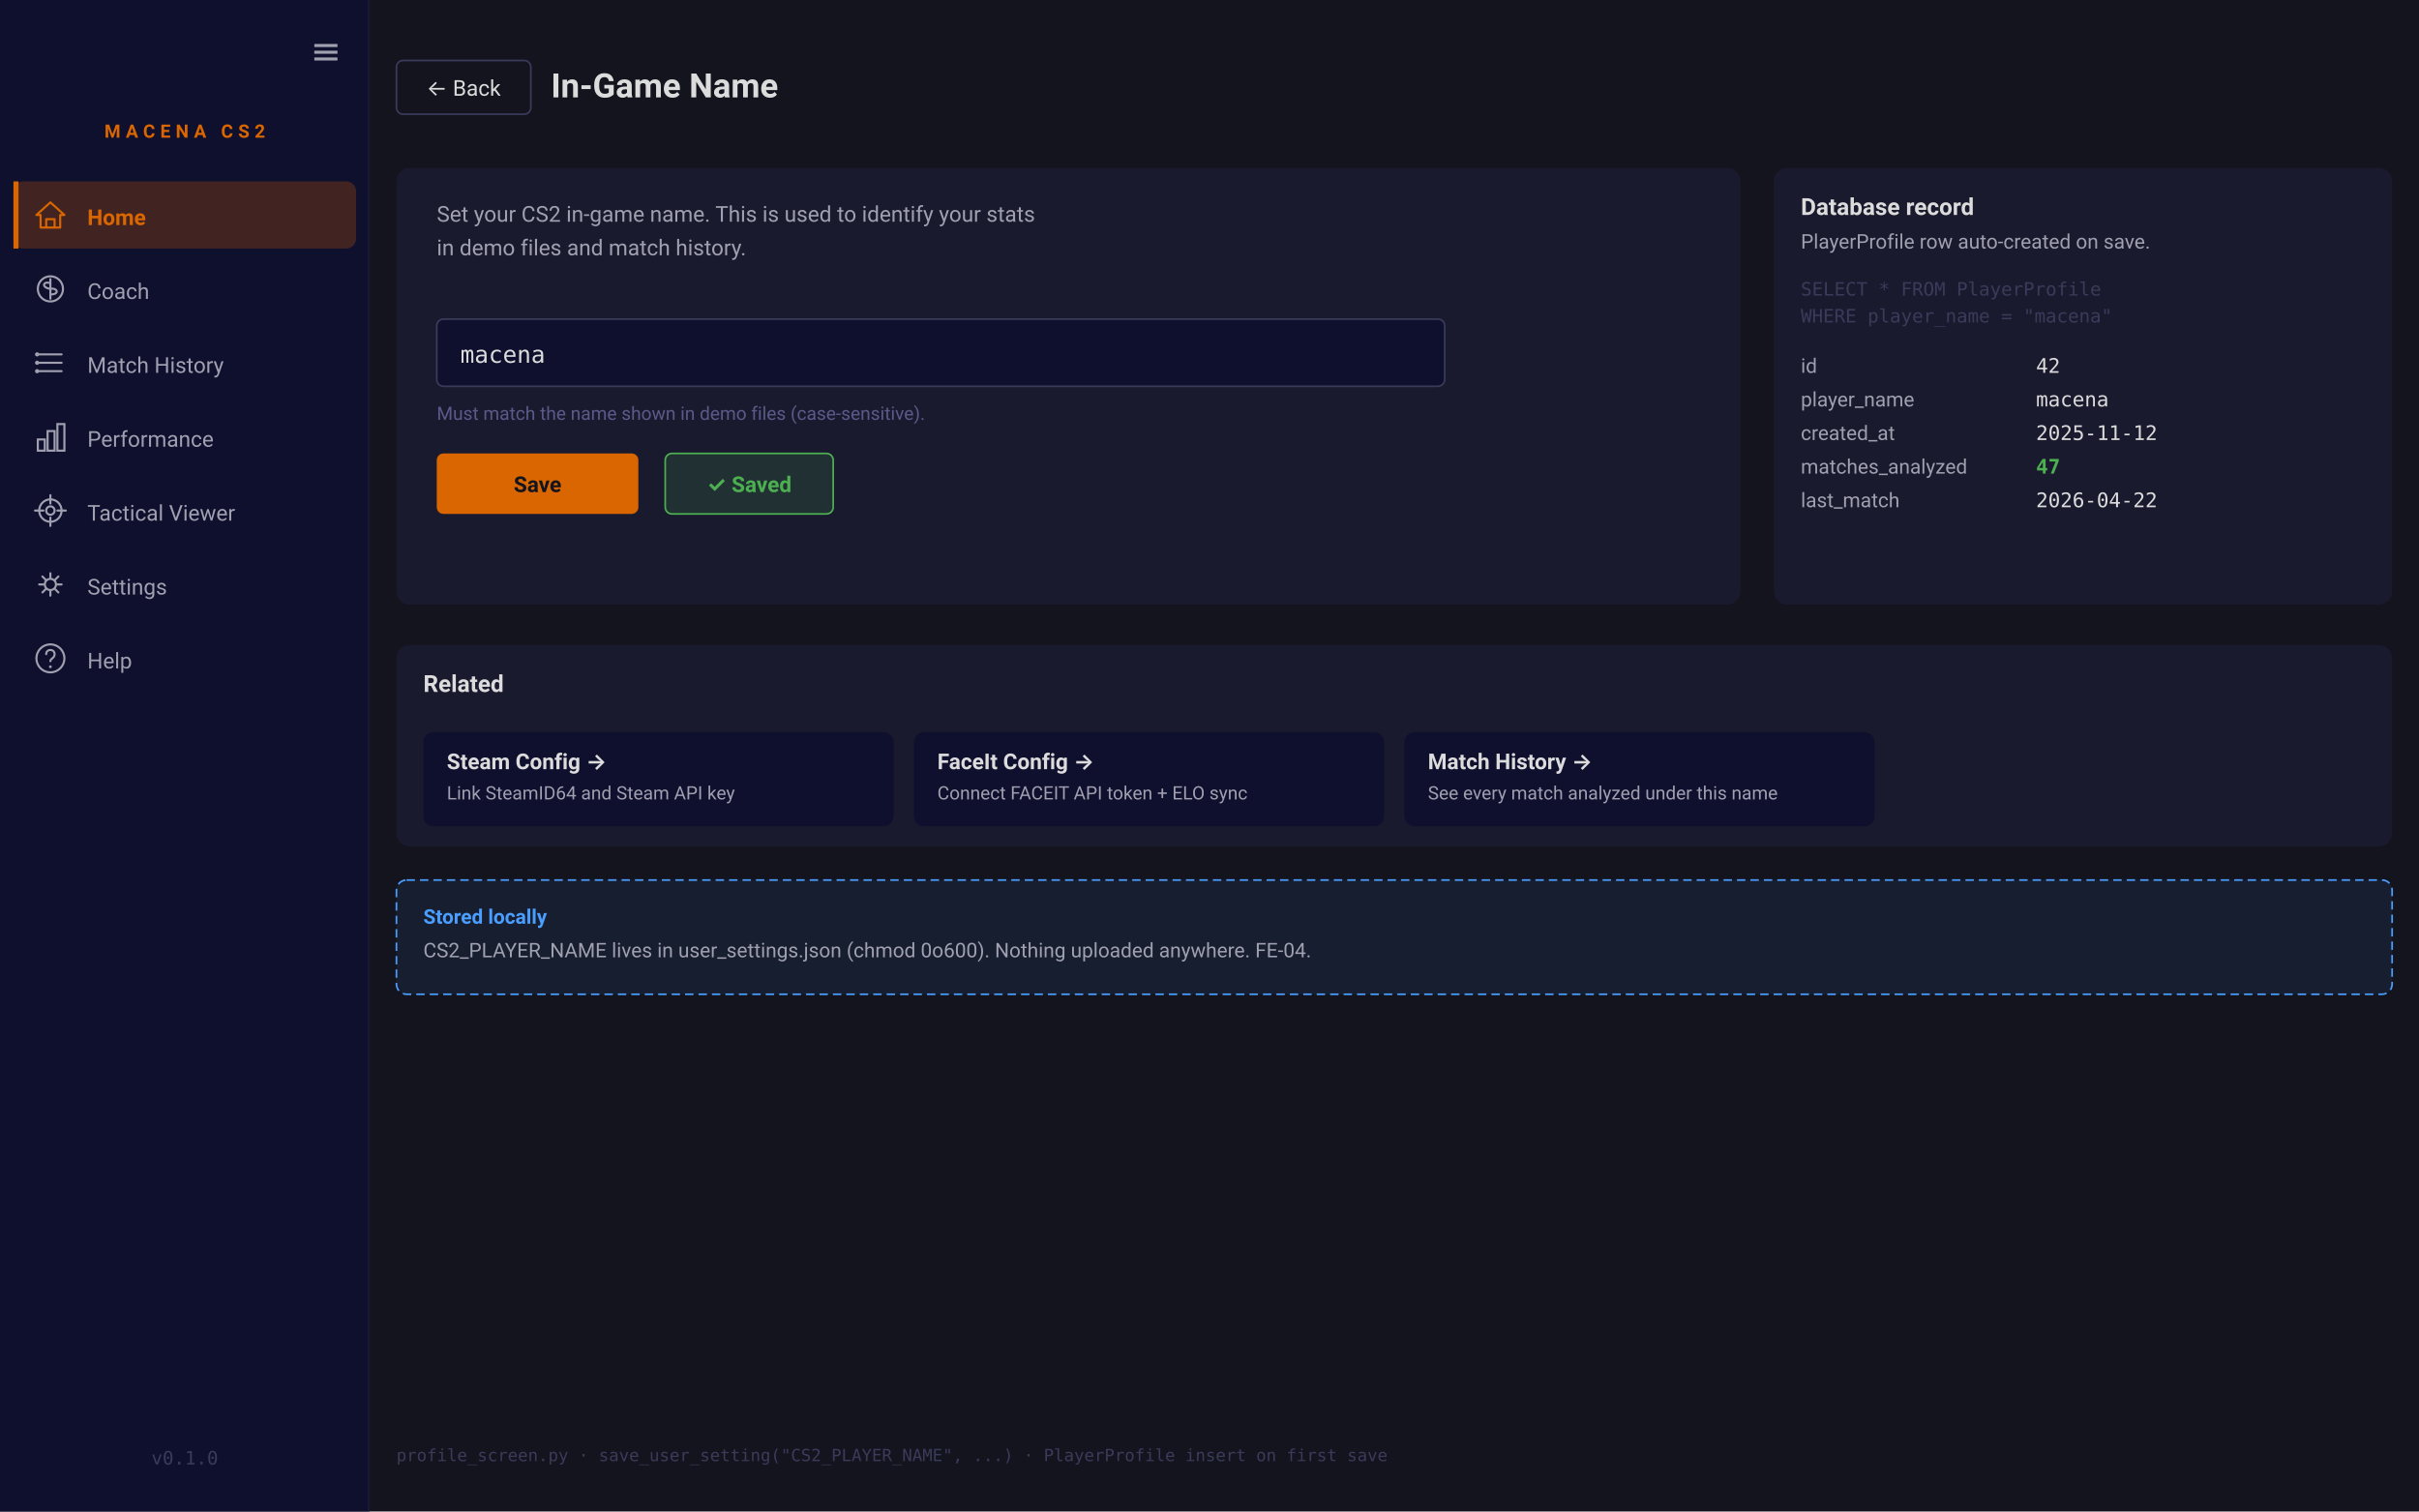
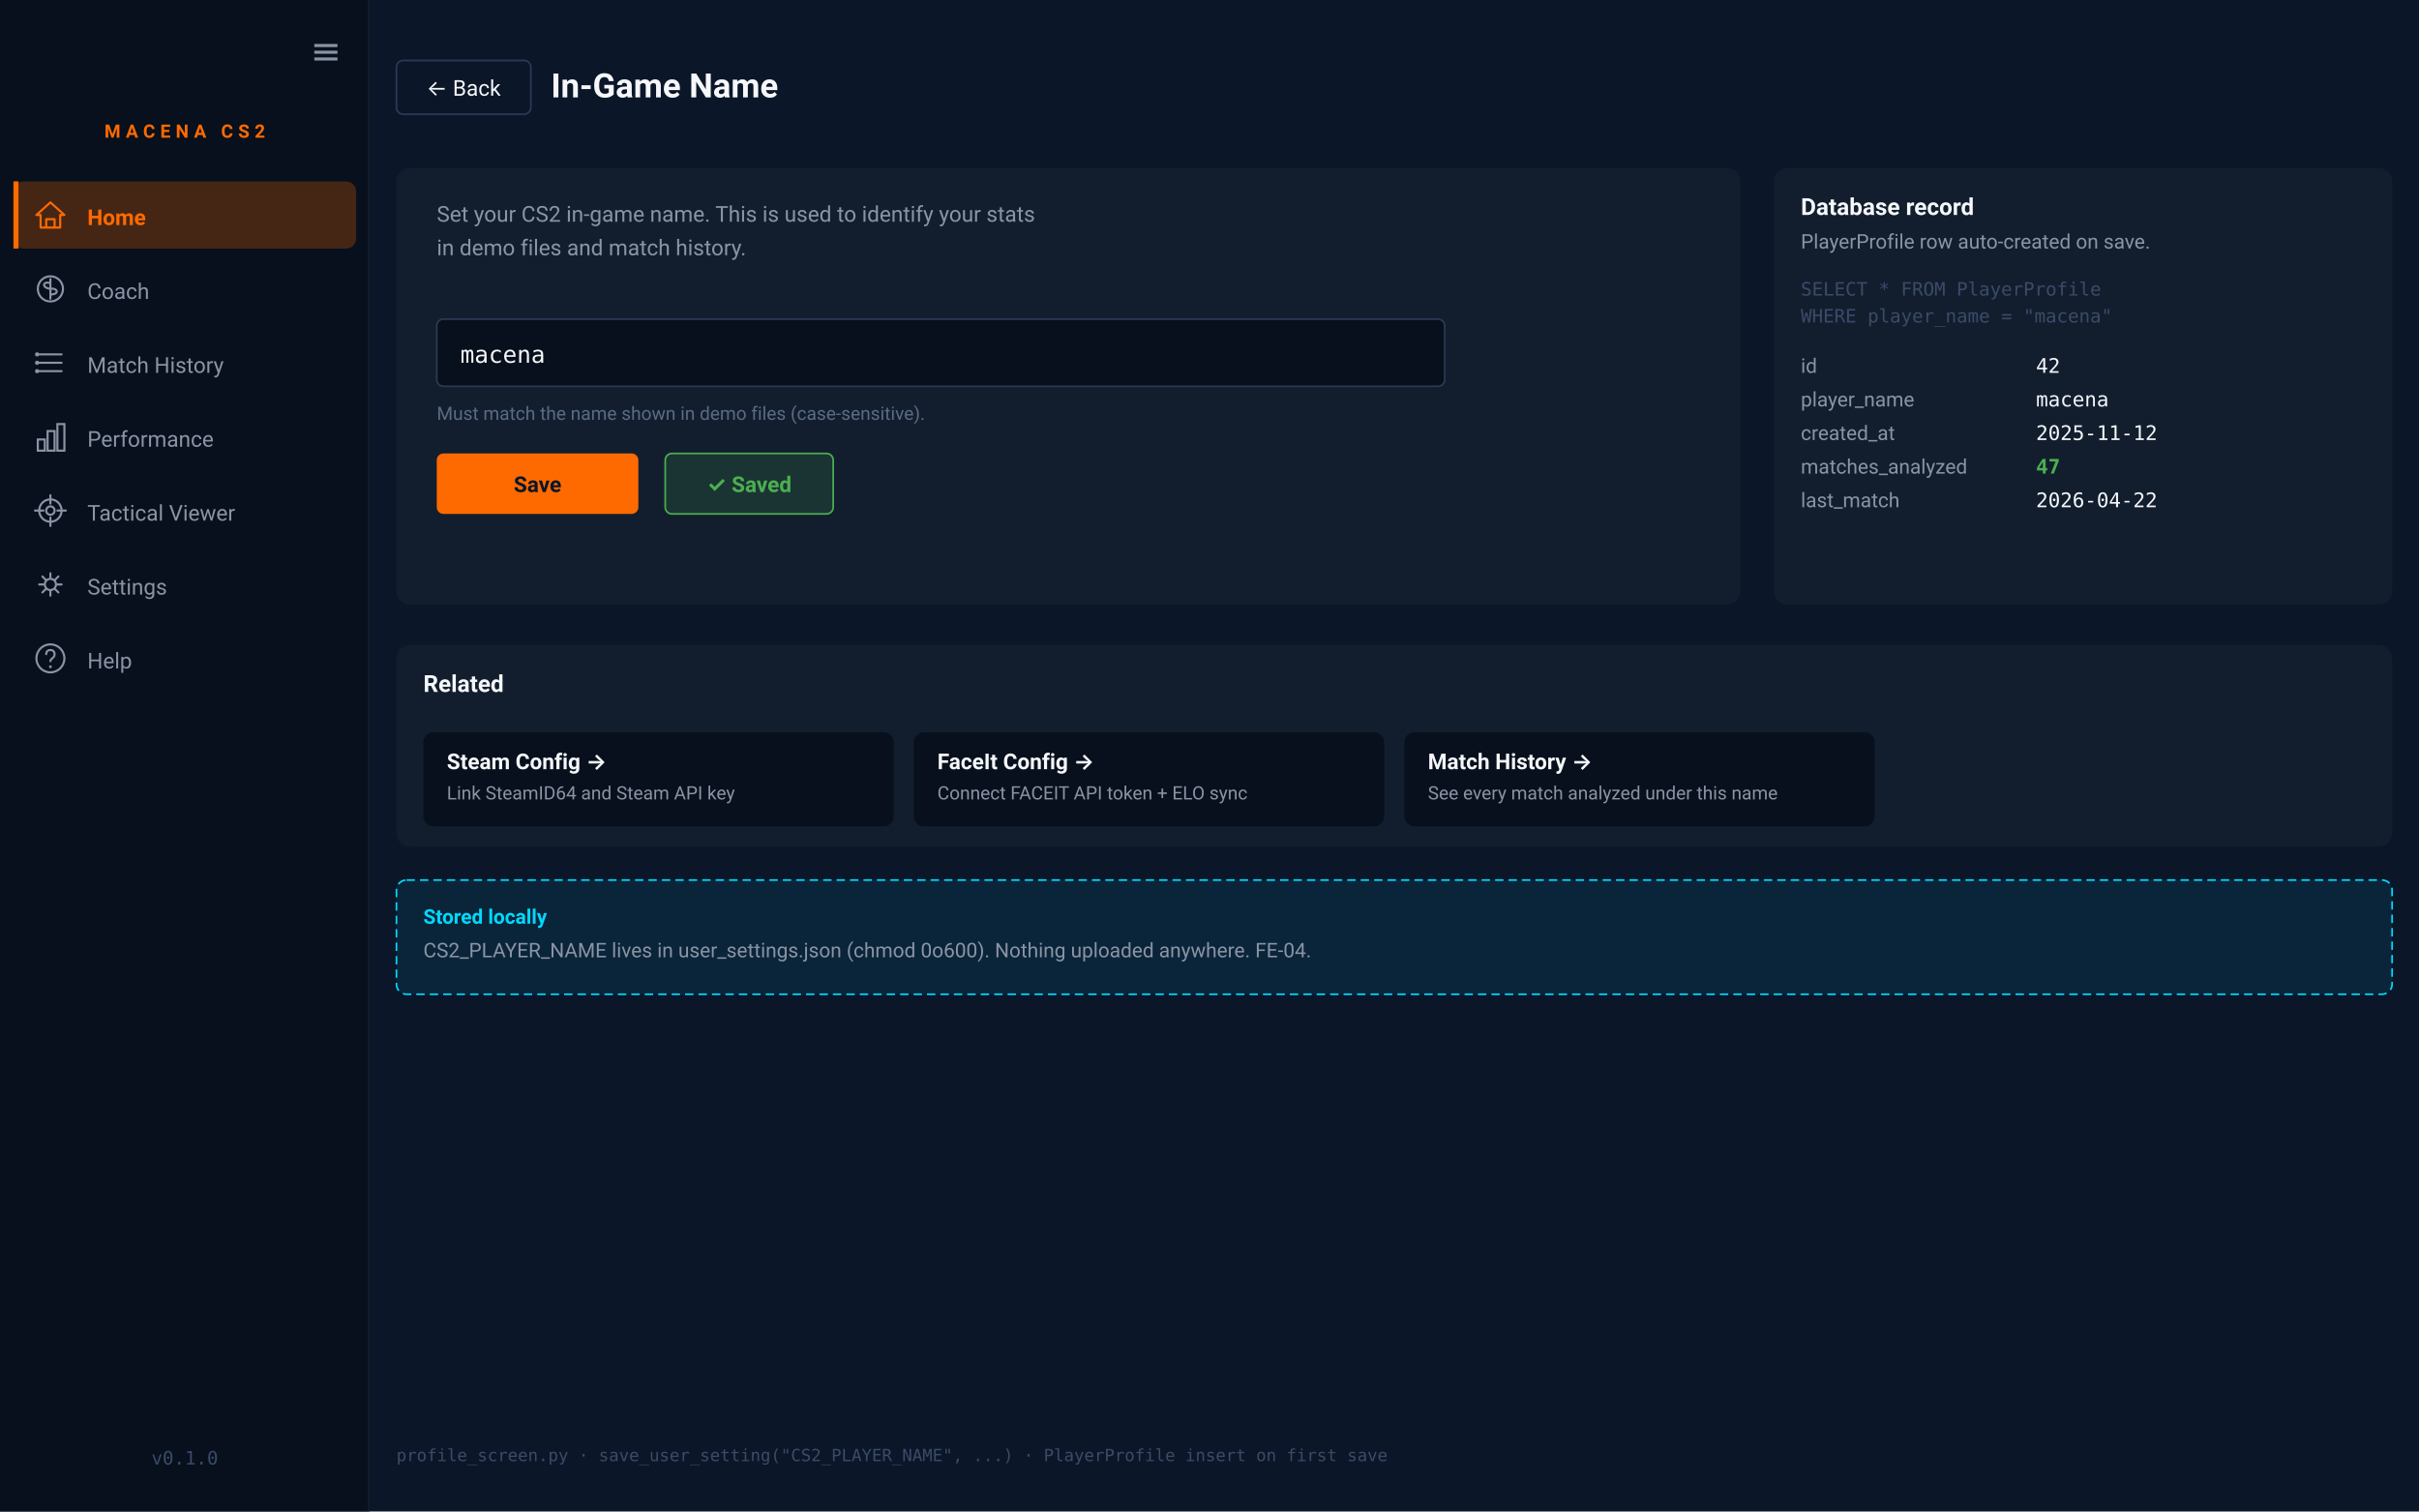
<svg xmlns="http://www.w3.org/2000/svg" viewBox="0 0 1440 900" font-family="Roboto, Inter, system-ui, sans-serif">
  <defs>
    <symbol id="ic-home" viewBox="0 0 24 24">
      <path d="M12 3 L22 12 L19 12 L19 21 L5 21 L5 12 L2 12 Z M9 15 L15 15 L15 21 L9 21 Z" fill="none" stroke="currentColor" stroke-width="1.5" stroke-linejoin="round" />
    </symbol>
    <symbol id="ic-brain" viewBox="0 0 24 24">
      <circle cx="12" cy="12" r="9" fill="none" stroke="currentColor" stroke-width="1.5" />
      <path d="M12 5 L12 19 M12 8 C7 6 5 11 12 12 M12 12 C17 11 19 16 12 16" fill="none" stroke="currentColor" stroke-width="1.5" stroke-linecap="round" />
    </symbol>
    <symbol id="ic-list" viewBox="0 0 24 24">
      <path d="M4 6 L20 6 M4 12 L20 12 M4 18 L20 18" fill="none" stroke="currentColor" stroke-width="1.5" stroke-linecap="round" />
      <circle cx="2.5" cy="6" r="1.5" fill="currentColor" />
      <circle cx="2.5" cy="12" r="1.5" fill="currentColor" />
      <circle cx="2.5" cy="18" r="1.5" fill="currentColor" />
    </symbol>
    <symbol id="ic-chart" viewBox="0 0 24 24">
      <rect x="3" y="14" width="5" height="8" fill="none" stroke="currentColor" stroke-width="1.5" />
      <rect x="10" y="8" width="5" height="14" fill="none" stroke="currentColor" stroke-width="1.5" />
      <rect x="17" y="3" width="5" height="19" fill="none" stroke="currentColor" stroke-width="1.5" />
    </symbol>
    <symbol id="ic-cross" viewBox="0 0 24 24">
      <circle cx="12" cy="12" r="8" fill="none" stroke="currentColor" stroke-width="1.5" />
      <circle cx="12" cy="12" r="3" fill="none" stroke="currentColor" stroke-width="1.5" />
      <path d="M12 1 L12 7 M12 17 L12 23 M1 12 L7 12 M17 12 L23 12" stroke="currentColor" stroke-width="1.5" stroke-linecap="round" />
    </symbol>
    <symbol id="ic-gear" viewBox="0 0 24 24">
      <circle cx="12" cy="12" r="4" fill="none" stroke="currentColor" stroke-width="1.5" />
      <path d="M12 4 L12 7 M12 17 L12 20 M4 12 L7 12 M17 12 L20 12 M6.3 6.3 L8.5 8.5 M15.5 15.5 L17.7 17.7 M6.3 17.7 L8.5 15.5 M15.5 8.5 L17.7 6.3" stroke="currentColor" stroke-width="1.5" stroke-linecap="round" />
    </symbol>
    <symbol id="ic-help" viewBox="0 0 24 24">
      <circle cx="12" cy="12" r="10" fill="none" stroke="currentColor" stroke-width="1.5" />
      <path d="M9 9 C9 5 15 5 15 9 C15 12 12 12 12 14" fill="none" stroke="currentColor" stroke-width="1.5" stroke-linecap="round" />
      <circle cx="12" cy="18" r="1" fill="currentColor" />
    </symbol>
  </defs>
-   <rect width="1440" height="900" fill="#14141e" />
+   <rect width="1440" height="900" fill="#0B1628" />
  <g>
-     <rect width="220" height="900" fill="#0f0f2e" />
+     <rect width="220" height="900" fill="#07101C" />
    <rect x="219" width="1" height="900" fill="rgba(255,255,255,0.05)" />
    <g transform="translate(176,12)">
-       <text x="18" y="26" text-anchor="middle" fill="#a0a0b0" font-size="22">≡</text>
+       <text x="18" y="26" text-anchor="middle" fill="#8B94A5" font-size="22">≡</text>
    </g>
-     <text x="110" y="82" text-anchor="middle" fill="#d96600" font-size="11" letter-spacing="3" font-weight="700">MACENA CS2</text>
+     <text x="110" y="82" text-anchor="middle" fill="#FF6A00" font-size="11" letter-spacing="3" font-weight="700">MACENA CS2</text>
    <g transform="translate(8,108)" font-size="13">
-       <g color="#d96600">
-         <rect width="204" height="40" rx="6" fill="rgba(217,102,0,0.25)" />
-         <rect width="3" height="40" fill="#d96600" />
+       <g color="#FF6A00">
+         <rect width="204" height="40" rx="6" fill="rgba(255, 106, 0,0.25)" />
+         <rect width="3" height="40" fill="#FF6A00" />
        <g transform="translate(12,10)">
          <use href="#ic-home" width="20" height="20" />
        </g>
-         <text x="44" y="26" fill="#d96600" font-weight="600">Home</text>
+         <text x="44" y="26" fill="#FF6A00" font-weight="600">Home</text>
      </g>
-       <g transform="translate(0,44)" color="#a0a0b0">
+       <g transform="translate(0,44)" color="#8B94A5">
        <g transform="translate(12,10)">
          <use href="#ic-brain" width="20" height="20" />
        </g>
-         <text x="44" y="26" fill="#a0a0b0">Coach</text>
+         <text x="44" y="26" fill="#8B94A5">Coach</text>
      </g>
-       <g transform="translate(0,88)" color="#a0a0b0">
+       <g transform="translate(0,88)" color="#8B94A5">
        <g transform="translate(12,10)">
          <use href="#ic-list" width="20" height="20" />
        </g>
-         <text x="44" y="26" fill="#a0a0b0">Match History</text>
+         <text x="44" y="26" fill="#8B94A5">Match History</text>
      </g>
-       <g transform="translate(0,132)" color="#a0a0b0">
+       <g transform="translate(0,132)" color="#8B94A5">
        <g transform="translate(12,10)">
          <use href="#ic-chart" width="20" height="20" />
        </g>
-         <text x="44" y="26" fill="#a0a0b0">Performance</text>
+         <text x="44" y="26" fill="#8B94A5">Performance</text>
      </g>
-       <g transform="translate(0,176)" color="#a0a0b0">
+       <g transform="translate(0,176)" color="#8B94A5">
        <g transform="translate(12,10)">
          <use href="#ic-cross" width="20" height="20" />
        </g>
-         <text x="44" y="26" fill="#a0a0b0">Tactical Viewer</text>
+         <text x="44" y="26" fill="#8B94A5">Tactical Viewer</text>
      </g>
-       <g transform="translate(0,220)" color="#a0a0b0">
+       <g transform="translate(0,220)" color="#8B94A5">
        <g transform="translate(12,10)">
          <use href="#ic-gear" width="20" height="20" />
        </g>
-         <text x="44" y="26" fill="#a0a0b0">Settings</text>
+         <text x="44" y="26" fill="#8B94A5">Settings</text>
      </g>
-       <g transform="translate(0,264)" color="#a0a0b0">
+       <g transform="translate(0,264)" color="#8B94A5">
        <g transform="translate(12,10)">
          <use href="#ic-help" width="20" height="20" />
        </g>
-         <text x="44" y="26" fill="#a0a0b0">Help</text>
+         <text x="44" y="26" fill="#8B94A5">Help</text>
      </g>
    </g>
-     <text x="110" y="872" text-anchor="middle" fill="#3a3a5a" font-size="11" font-family="JetBrains Mono, monospace">v0.1.0</text>
+     <text x="110" y="872" text-anchor="middle" fill="#3B4A68" font-size="11" font-family="JetBrains Mono, monospace">v0.1.0</text>
  </g>
  <g transform="translate(236,36)">
-     <rect width="80" height="32" rx="4" fill="transparent" stroke="#3a3a5a" />
-     <text x="40" y="21" text-anchor="middle" fill="#dcdcdc" font-size="13">← Back</text>
+     <rect width="80" height="32" rx="4" fill="transparent" stroke="#2A3A55" />
+     <text x="40" y="21" text-anchor="middle" fill="#F5F7FA" font-size="13">← Back</text>
  </g>
-   <text x="328" y="58" fill="#dcdcdc" font-size="20" font-weight="700">In-Game Name</text>
+   <text x="328" y="58" fill="#F5F7FA" font-size="20" font-weight="700">In-Game Name</text>
  <g transform="translate(236,100)">
-     <rect width="800" height="260" rx="8" fill="#1a1a2e" />
+     <rect width="800" height="260" rx="8" fill="#121E2E" />
    <g transform="translate(24,32)">
-       <text fill="#a0a0b0" font-size="13">Set your CS2 in-game name. This is used to identify your stats</text>
-       <text y="20" fill="#a0a0b0" font-size="13">in demo files and match history.</text>
+       <text fill="#8B94A5" font-size="13">Set your CS2 in-game name. This is used to identify your stats</text>
+       <text y="20" fill="#8B94A5" font-size="13">in demo files and match history.</text>
    </g>
    <g transform="translate(24,90)">
-       <rect width="600" height="40" rx="4" fill="#0f0f2e" stroke="#3a3a5a" />
-       <text x="14" y="26" fill="#dcdcdc" font-size="14" font-family="JetBrains Mono, monospace">macena</text>
+       <rect width="600" height="40" rx="4" fill="#07101C" stroke="#2A3A55" />
+       <text x="14" y="26" fill="#F5F7FA" font-size="14" font-family="JetBrains Mono, monospace">macena</text>
    </g>
-     <text x="24" y="150" fill="#5a5a8a" font-size="11">Must match the name shown in demo files (case-sensitive).</text>
+     <text x="24" y="150" fill="#5A6B85" font-size="11">Must match the name shown in demo files (case-sensitive).</text>
    <g transform="translate(24,170)">
-       <rect width="120" height="36" rx="4" fill="#d96600" />
-       <text x="60" y="23" text-anchor="middle" fill="#14141e" font-size="13" font-weight="700">Save</text>
+       <rect width="120" height="36" rx="4" fill="#FF6A00" />
+       <text x="60" y="23" text-anchor="middle" fill="#0B1628" font-size="13" font-weight="700">Save</text>
    </g>
    <g transform="translate(160,170)">
      <rect width="100" height="36" rx="4" fill="rgba(76,175,80,0.15)" stroke="#4caf50" />
      <text x="50" y="23" text-anchor="middle" fill="#4caf50" font-size="13" font-weight="700">✓ Saved</text>
    </g>
  </g>
  <g transform="translate(1056,100)">
-     <rect width="368" height="260" rx="8" fill="#1a1a2e" />
-     <text x="16" y="28" fill="#dcdcdc" font-size="14" font-weight="700">Database record</text>
-     <text x="16" y="48" fill="#a0a0b0" font-size="12">PlayerProfile row auto-created on save.</text>
+     <rect width="368" height="260" rx="8" fill="#121E2E" />
+     <text x="16" y="28" fill="#F5F7FA" font-size="14" font-weight="700">Database record</text>
+     <text x="16" y="48" fill="#8B94A5" font-size="12">PlayerProfile row auto-created on save.</text>
    <g transform="translate(16,76)" font-size="11" font-family="JetBrains Mono, monospace">
-       <text fill="#3a3a5a">SELECT * FROM PlayerProfile</text>
-       <text y="16" fill="#3a3a5a">WHERE player_name = "macena"</text>
+       <text fill="#3B4A68">SELECT * FROM PlayerProfile</text>
+       <text y="16" fill="#3B4A68">WHERE player_name = "macena"</text>
    </g>
    <g transform="translate(16,122)" font-size="12">
-       <text fill="#a0a0b0">id</text>
-       <text x="140" fill="#dcdcdc" font-family="JetBrains Mono, monospace">42</text>
+       <text fill="#8B94A5">id</text>
+       <text x="140" fill="#F5F7FA" font-family="JetBrains Mono, monospace">42</text>
    </g>
    <g transform="translate(16,142)" font-size="12">
-       <text fill="#a0a0b0">player_name</text>
-       <text x="140" fill="#dcdcdc" font-family="JetBrains Mono, monospace">macena</text>
+       <text fill="#8B94A5">player_name</text>
+       <text x="140" fill="#F5F7FA" font-family="JetBrains Mono, monospace">macena</text>
    </g>
    <g transform="translate(16,162)" font-size="12">
-       <text fill="#a0a0b0">created_at</text>
-       <text x="140" fill="#dcdcdc" font-family="JetBrains Mono, monospace">2025-11-12</text>
+       <text fill="#8B94A5">created_at</text>
+       <text x="140" fill="#F5F7FA" font-family="JetBrains Mono, monospace">2025-11-12</text>
    </g>
    <g transform="translate(16,182)" font-size="12">
-       <text fill="#a0a0b0">matches_analyzed</text>
+       <text fill="#8B94A5">matches_analyzed</text>
      <text x="140" fill="#4caf50" font-family="JetBrains Mono, monospace" font-weight="700">47</text>
    </g>
    <g transform="translate(16,202)" font-size="12">
-       <text fill="#a0a0b0">last_match</text>
-       <text x="140" fill="#dcdcdc" font-family="JetBrains Mono, monospace">2026-04-22</text>
+       <text fill="#8B94A5">last_match</text>
+       <text x="140" fill="#F5F7FA" font-family="JetBrains Mono, monospace">2026-04-22</text>
    </g>
  </g>
  <g transform="translate(236,384)">
-     <rect width="1188" height="120" rx="8" fill="#1a1a2e" />
-     <text x="16" y="28" fill="#dcdcdc" font-size="14" font-weight="700">Related</text>
+     <rect width="1188" height="120" rx="8" fill="#121E2E" />
+     <text x="16" y="28" fill="#F5F7FA" font-size="14" font-weight="700">Related</text>
    <g transform="translate(16,52)">
      <g>
-         <rect width="280" height="56" rx="6" fill="#0f0f2e" />
-         <text x="14" y="22" fill="#dcdcdc" font-size="13" font-weight="700">Steam Config →</text>
-         <text x="14" y="40" fill="#a0a0b0" font-size="11">Link SteamID64 and Steam API key</text>
+         <rect width="280" height="56" rx="6" fill="#07101C" />
+         <text x="14" y="22" fill="#F5F7FA" font-size="13" font-weight="700">Steam Config →</text>
+         <text x="14" y="40" fill="#8B94A5" font-size="11">Link SteamID64 and Steam API key</text>
      </g>
      <g transform="translate(292,0)">
-         <rect width="280" height="56" rx="6" fill="#0f0f2e" />
-         <text x="14" y="22" fill="#dcdcdc" font-size="13" font-weight="700">FaceIt Config →</text>
-         <text x="14" y="40" fill="#a0a0b0" font-size="11">Connect FACEIT API token + ELO sync</text>
+         <rect width="280" height="56" rx="6" fill="#07101C" />
+         <text x="14" y="22" fill="#F5F7FA" font-size="13" font-weight="700">FaceIt Config →</text>
+         <text x="14" y="40" fill="#8B94A5" font-size="11">Connect FACEIT API token + ELO sync</text>
      </g>
      <g transform="translate(584,0)">
-         <rect width="280" height="56" rx="6" fill="#0f0f2e" />
-         <text x="14" y="22" fill="#dcdcdc" font-size="13" font-weight="700">Match History →</text>
-         <text x="14" y="40" fill="#a0a0b0" font-size="11">See every match analyzed under this name</text>
+         <rect width="280" height="56" rx="6" fill="#07101C" />
+         <text x="14" y="22" fill="#F5F7FA" font-size="13" font-weight="700">Match History →</text>
+         <text x="14" y="40" fill="#8B94A5" font-size="11">See every match analyzed under this name</text>
      </g>
    </g>
  </g>
  <g transform="translate(236,524)">
-     <rect width="1188" height="68" rx="6" fill="rgba(74,158,255,0.08)" stroke="#4a9eff" stroke-dasharray="5 3" />
-     <text x="16" y="26" fill="#4a9eff" font-size="12" font-weight="700">Stored locally</text>
-     <text x="16" y="46" fill="#a0a0b0" font-size="12">CS2_PLAYER_NAME lives in user_settings.json (chmod 0o600). Nothing uploaded anywhere. FE-04.</text>
+     <rect width="1188" height="68" rx="6" fill="rgba(0, 217, 255,0.08)" stroke="#00D9FF" stroke-dasharray="5 3" />
+     <text x="16" y="26" fill="#00D9FF" font-size="12" font-weight="700">Stored locally</text>
+     <text x="16" y="46" fill="#8B94A5" font-size="12">CS2_PLAYER_NAME lives in user_settings.json (chmod 0o600). Nothing uploaded anywhere. FE-04.</text>
  </g>
-   <text x="236" y="870" fill="#3a3a5a" font-size="10" font-family="JetBrains Mono, monospace">profile_screen.py · save_user_setting("CS2_PLAYER_NAME", ...) · PlayerProfile insert on first save</text>
+   <text x="236" y="870" fill="#3B4A68" font-size="10" font-family="JetBrains Mono, monospace">profile_screen.py · save_user_setting("CS2_PLAYER_NAME", ...) · PlayerProfile insert on first save</text>
</svg>
